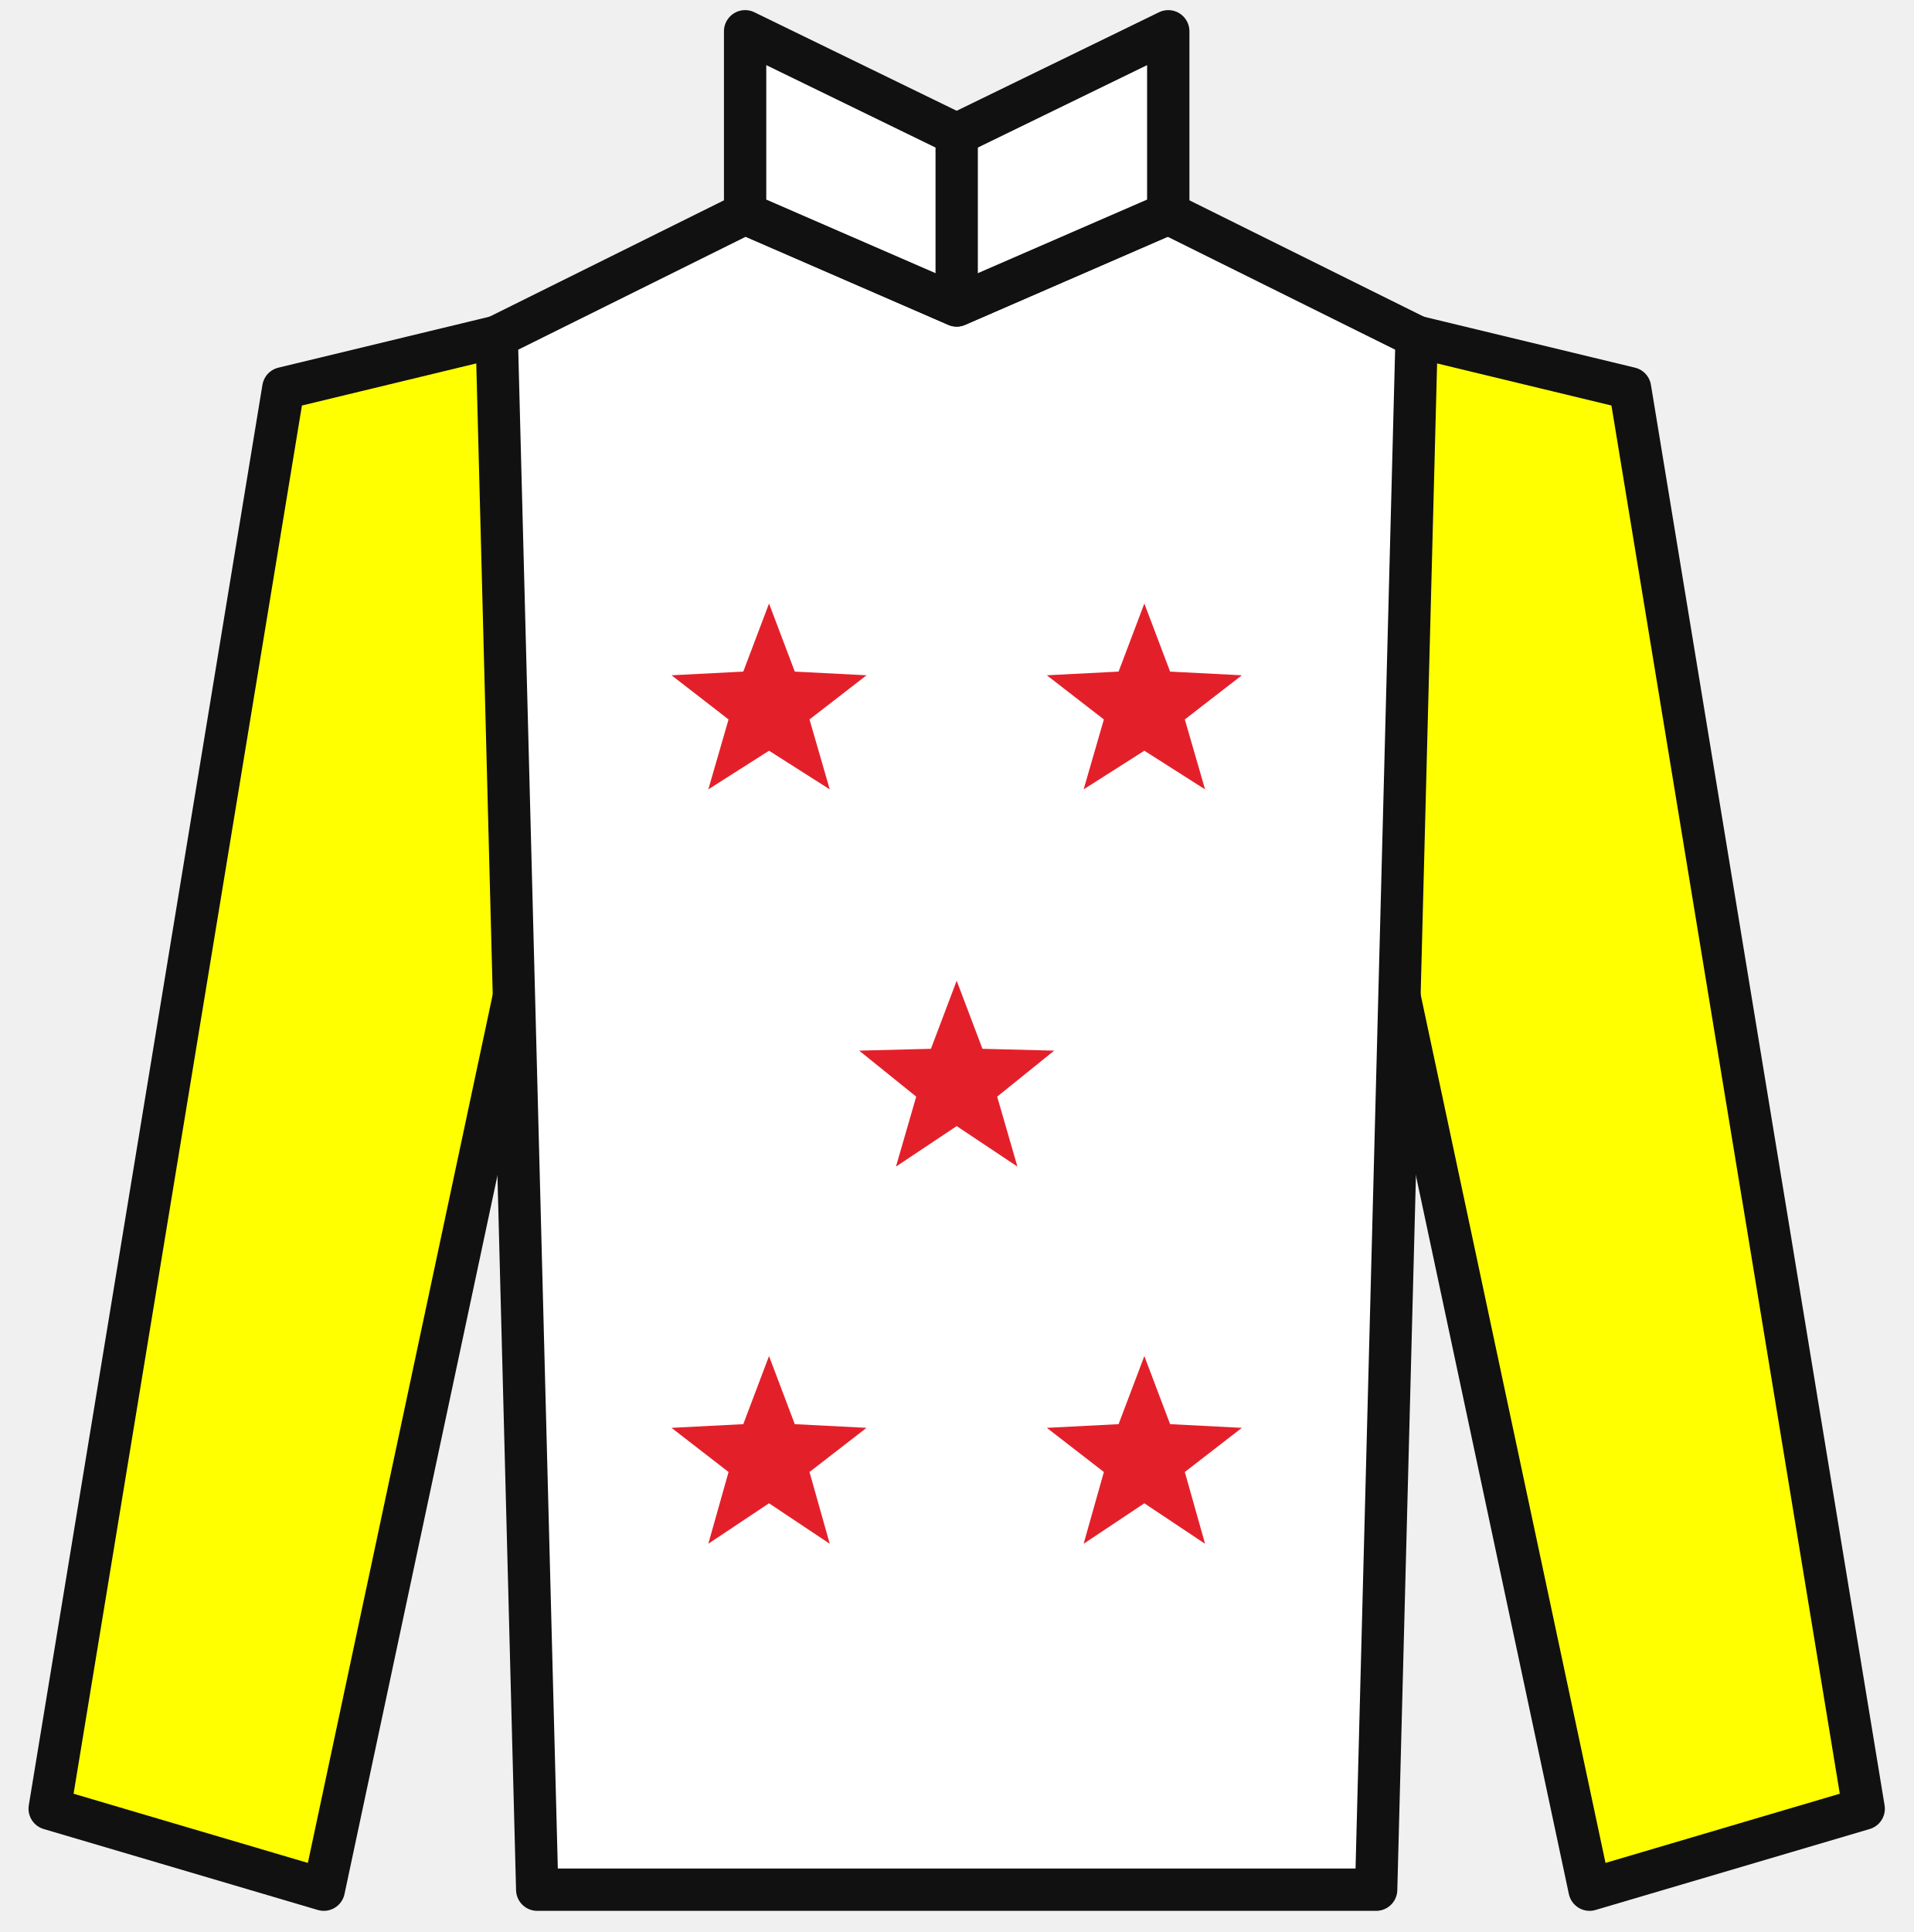
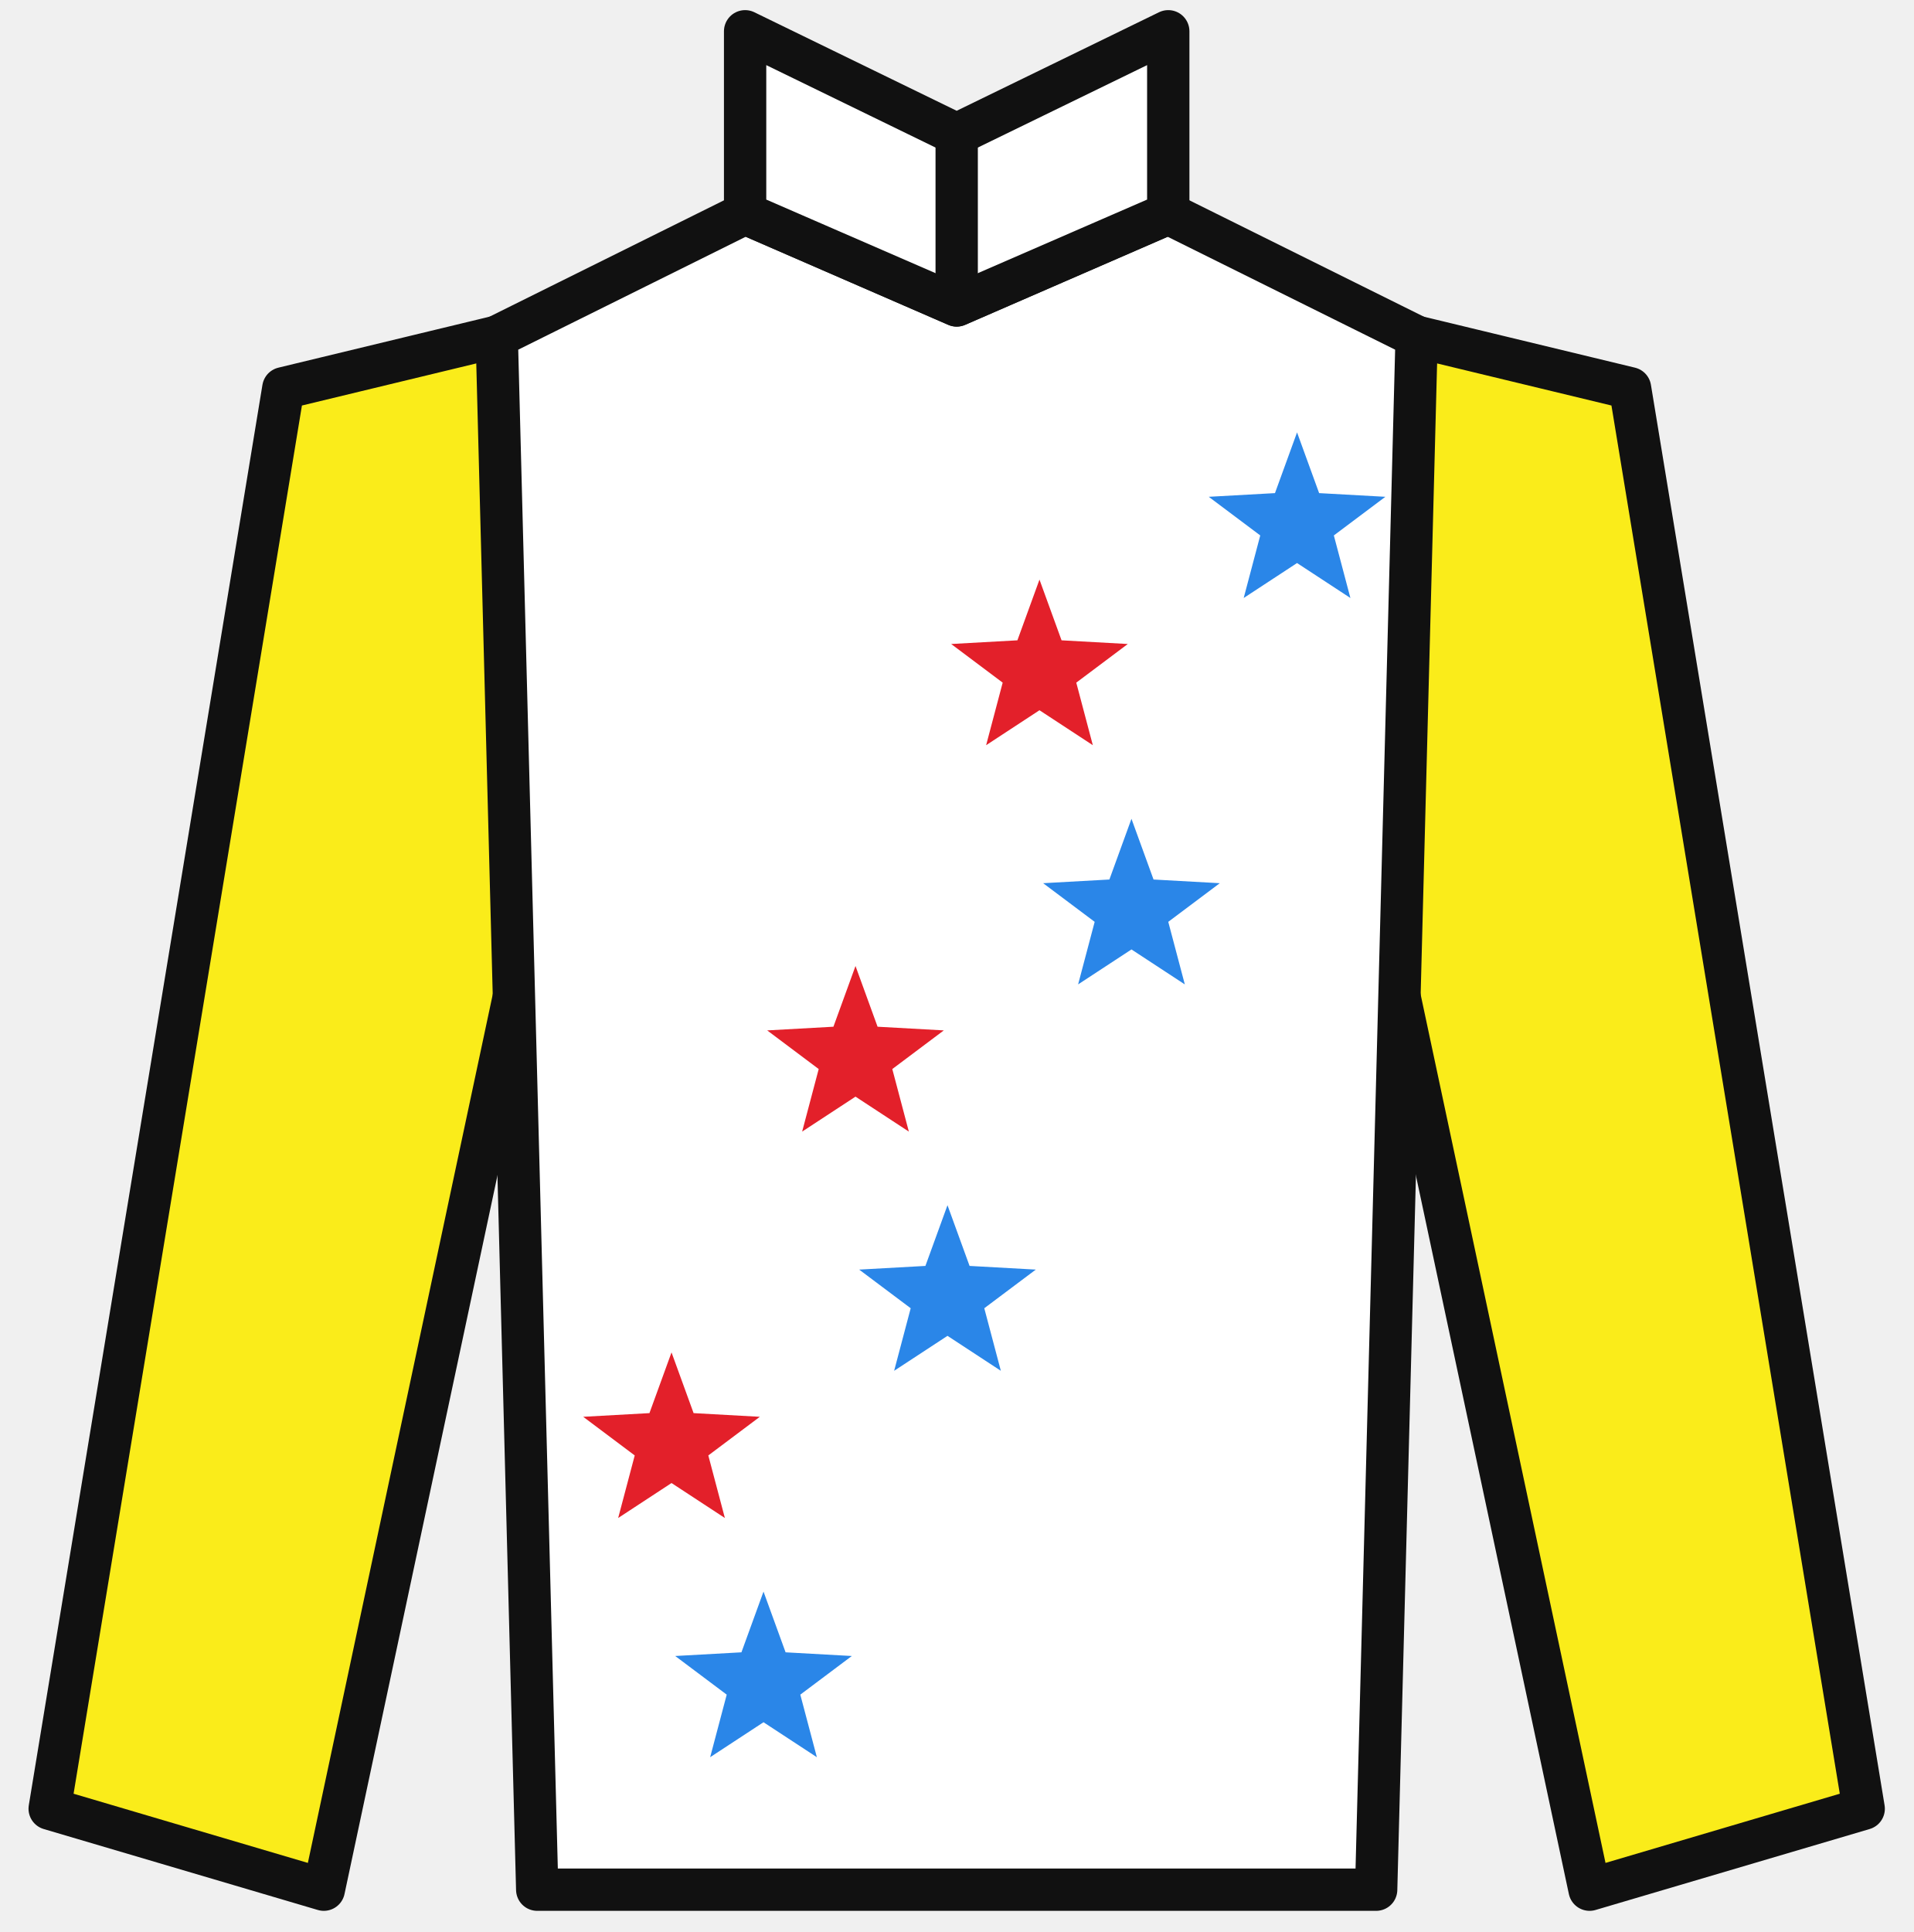
<svg xmlns="http://www.w3.org/2000/svg" class="trikot" viewBox="-1.5 -0.5 104 105" aria-hidden="true">
-   <clipPath id="b4910al">
+   <clipPath id="d1593424al">
    <path d="M25.5,17.8 L13.9,20.6 L1.2,97.8 L16.1,102.2 L27,51 Z" />
  </clipPath>
-   <g clip-path="url(#b4910al)">
-     <rect x="0" y="17" width="28" height="86.5" fill="#FFFF00" />
+   <g clip-path="url(#d1593424al)">
+     <rect x="0" y="17" width="28" height="86.5" fill="#FAEC1A" />
  </g>
  <path d="M25.5,17.8 L13.9,20.6 L1.2,97.8 L16.1,102.2 L27,51 Z" fill="none" stroke="#111111" stroke-width="2.3" stroke-linejoin="round" />
-   <clipPath id="b4910ar">
+   <clipPath id="d1593424ar">
    <path d="M75.5,17.8 L87.1,20.6 L99.8,97.8 L84.9,102.2 L74,51 Z" />
  </clipPath>
-   <g clip-path="url(#b4910ar)">
-     <rect x="73" y="17" width="28" height="86.5" fill="#FFFF00" />
+   <g clip-path="url(#d1593424ar)">
+     <rect x="73" y="17" width="28" height="86.5" fill="#FAEC1A" />
  </g>
  <path d="M75.5,17.8 L87.1,20.6 L99.8,97.8 L84.9,102.2 L74,51 Z" fill="none" stroke="#111111" stroke-width="2.3" stroke-linejoin="round" />
-   <clipPath id="b4910k">
+   <clipPath id="d1593424k">
    <path d="M25.5,17.8 L39,11.1 L50.5,16.1 L62,11.1 L75.5,17.8 L73.3,102.2 L27.7,102.2 Z" />
  </clipPath>
-   <g clip-path="url(#b4910k)">
+   <g clip-path="url(#d1593424k)">
    <rect x="25" y="10" width="51" height="93" fill="#FFFFFF" />
-     <polygon points="40.3,32.3 41.7,36.0 45.6,36.2 42.5,38.6 43.6,42.4 40.3,40.3 37.0,42.4 38.1,38.6 35.0,36.2 38.9,36.0" fill="#E3202A" />
-     <polygon points="60.7,32.3 62.1,36.0 66.0,36.2 62.9,38.6 64.0,42.4 60.7,40.3 57.4,42.4 58.5,38.6 55.4,36.2 59.3,36.0" fill="#E3202A" />
-     <polygon points="50.5,52.8 51.9,56.5 55.8,56.6 52.7,59.1 53.8,62.9 50.5,60.7 47.2,62.9 48.3,59.1 45.2,56.6 49.1,56.5" fill="#E3202A" />
-     <polygon points="40.3,73.2 41.7,76.9 45.6,77.1 42.5,79.5 43.6,83.4 40.3,81.2 37.0,83.4 38.1,79.5 35.0,77.1 38.9,76.9" fill="#E3202A" />
-     <polygon points="60.7,73.2 62.1,76.9 66.0,77.1 62.9,79.5 64.0,83.4 60.7,81.2 57.4,83.4 58.5,79.5 55.4,77.1 59.3,76.9" fill="#E3202A" />
+     <polygon points="35.0,73.0 36.2,76.3 39.8,76.5 37.0,78.6 37.9,82.0 35.0,80.1 32.1,82.0 33.0,78.6 30.2,76.5 33.8,76.3" fill="#E3202A" />
+     <polygon points="45.0,52.0 46.2,55.3 49.8,55.5 47.0,57.6 47.9,61.0 45.0,59.1 42.1,61.0 43.0,57.6 40.2,55.5 43.8,55.3" fill="#E3202A" />
+     <polygon points="55.0,31.0 56.2,34.3 59.8,34.5 57.0,36.6 57.9,40.0 55.0,38.1 52.1,40.0 53.0,36.6 50.2,34.5 53.8,34.3" fill="#E3202A" />
+     <polygon points="40.0,86.0 41.2,89.3 44.8,89.5 42.0,91.6 42.9,95.0 40.0,93.1 37.1,95.0 38.0,91.6 35.2,89.5 38.8,89.3" fill="#2A86E8" />
+     <polygon points="50.0,65.0 51.2,68.3 54.8,68.5 52.0,70.6 52.9,74.0 50.0,72.1 47.1,74.0 48.0,70.6 45.2,68.5 48.8,68.3" fill="#2A86E8" />
+     <polygon points="60.0,44.0 61.2,47.3 64.8,47.5 62.0,49.6 62.9,53.0 60.0,51.1 57.1,53.0 58.0,49.6 55.2,47.5 58.8,47.3" fill="#2A86E8" />
+     <polygon points="69.0,23.0 70.2,26.3 73.8,26.5 71.0,28.6 71.9,32.0 69.0,30.1 66.1,32.0 67.0,28.6 64.2,26.5 67.8,26.3" fill="#2A86E8" />
  </g>
  <path d="M25.5,17.8 L39,11.1 L50.5,16.1 L62,11.1 L75.5,17.8 L73.3,102.2 L27.7,102.2 Z" fill="none" stroke="#111111" stroke-width="2.3" stroke-linejoin="round" />
  <path d="M39,1.2 L50.5,6.8 L62,1.2 L62,11.1 L50.5,16.1 L39,11.1 Z" fill="#FFFFFF" stroke="#111111" stroke-width="2.3" stroke-linejoin="round" />
  <path d="M50.5,6.8 L50.5,16.1" fill="none" stroke="#111111" stroke-width="2.3" />
</svg>
